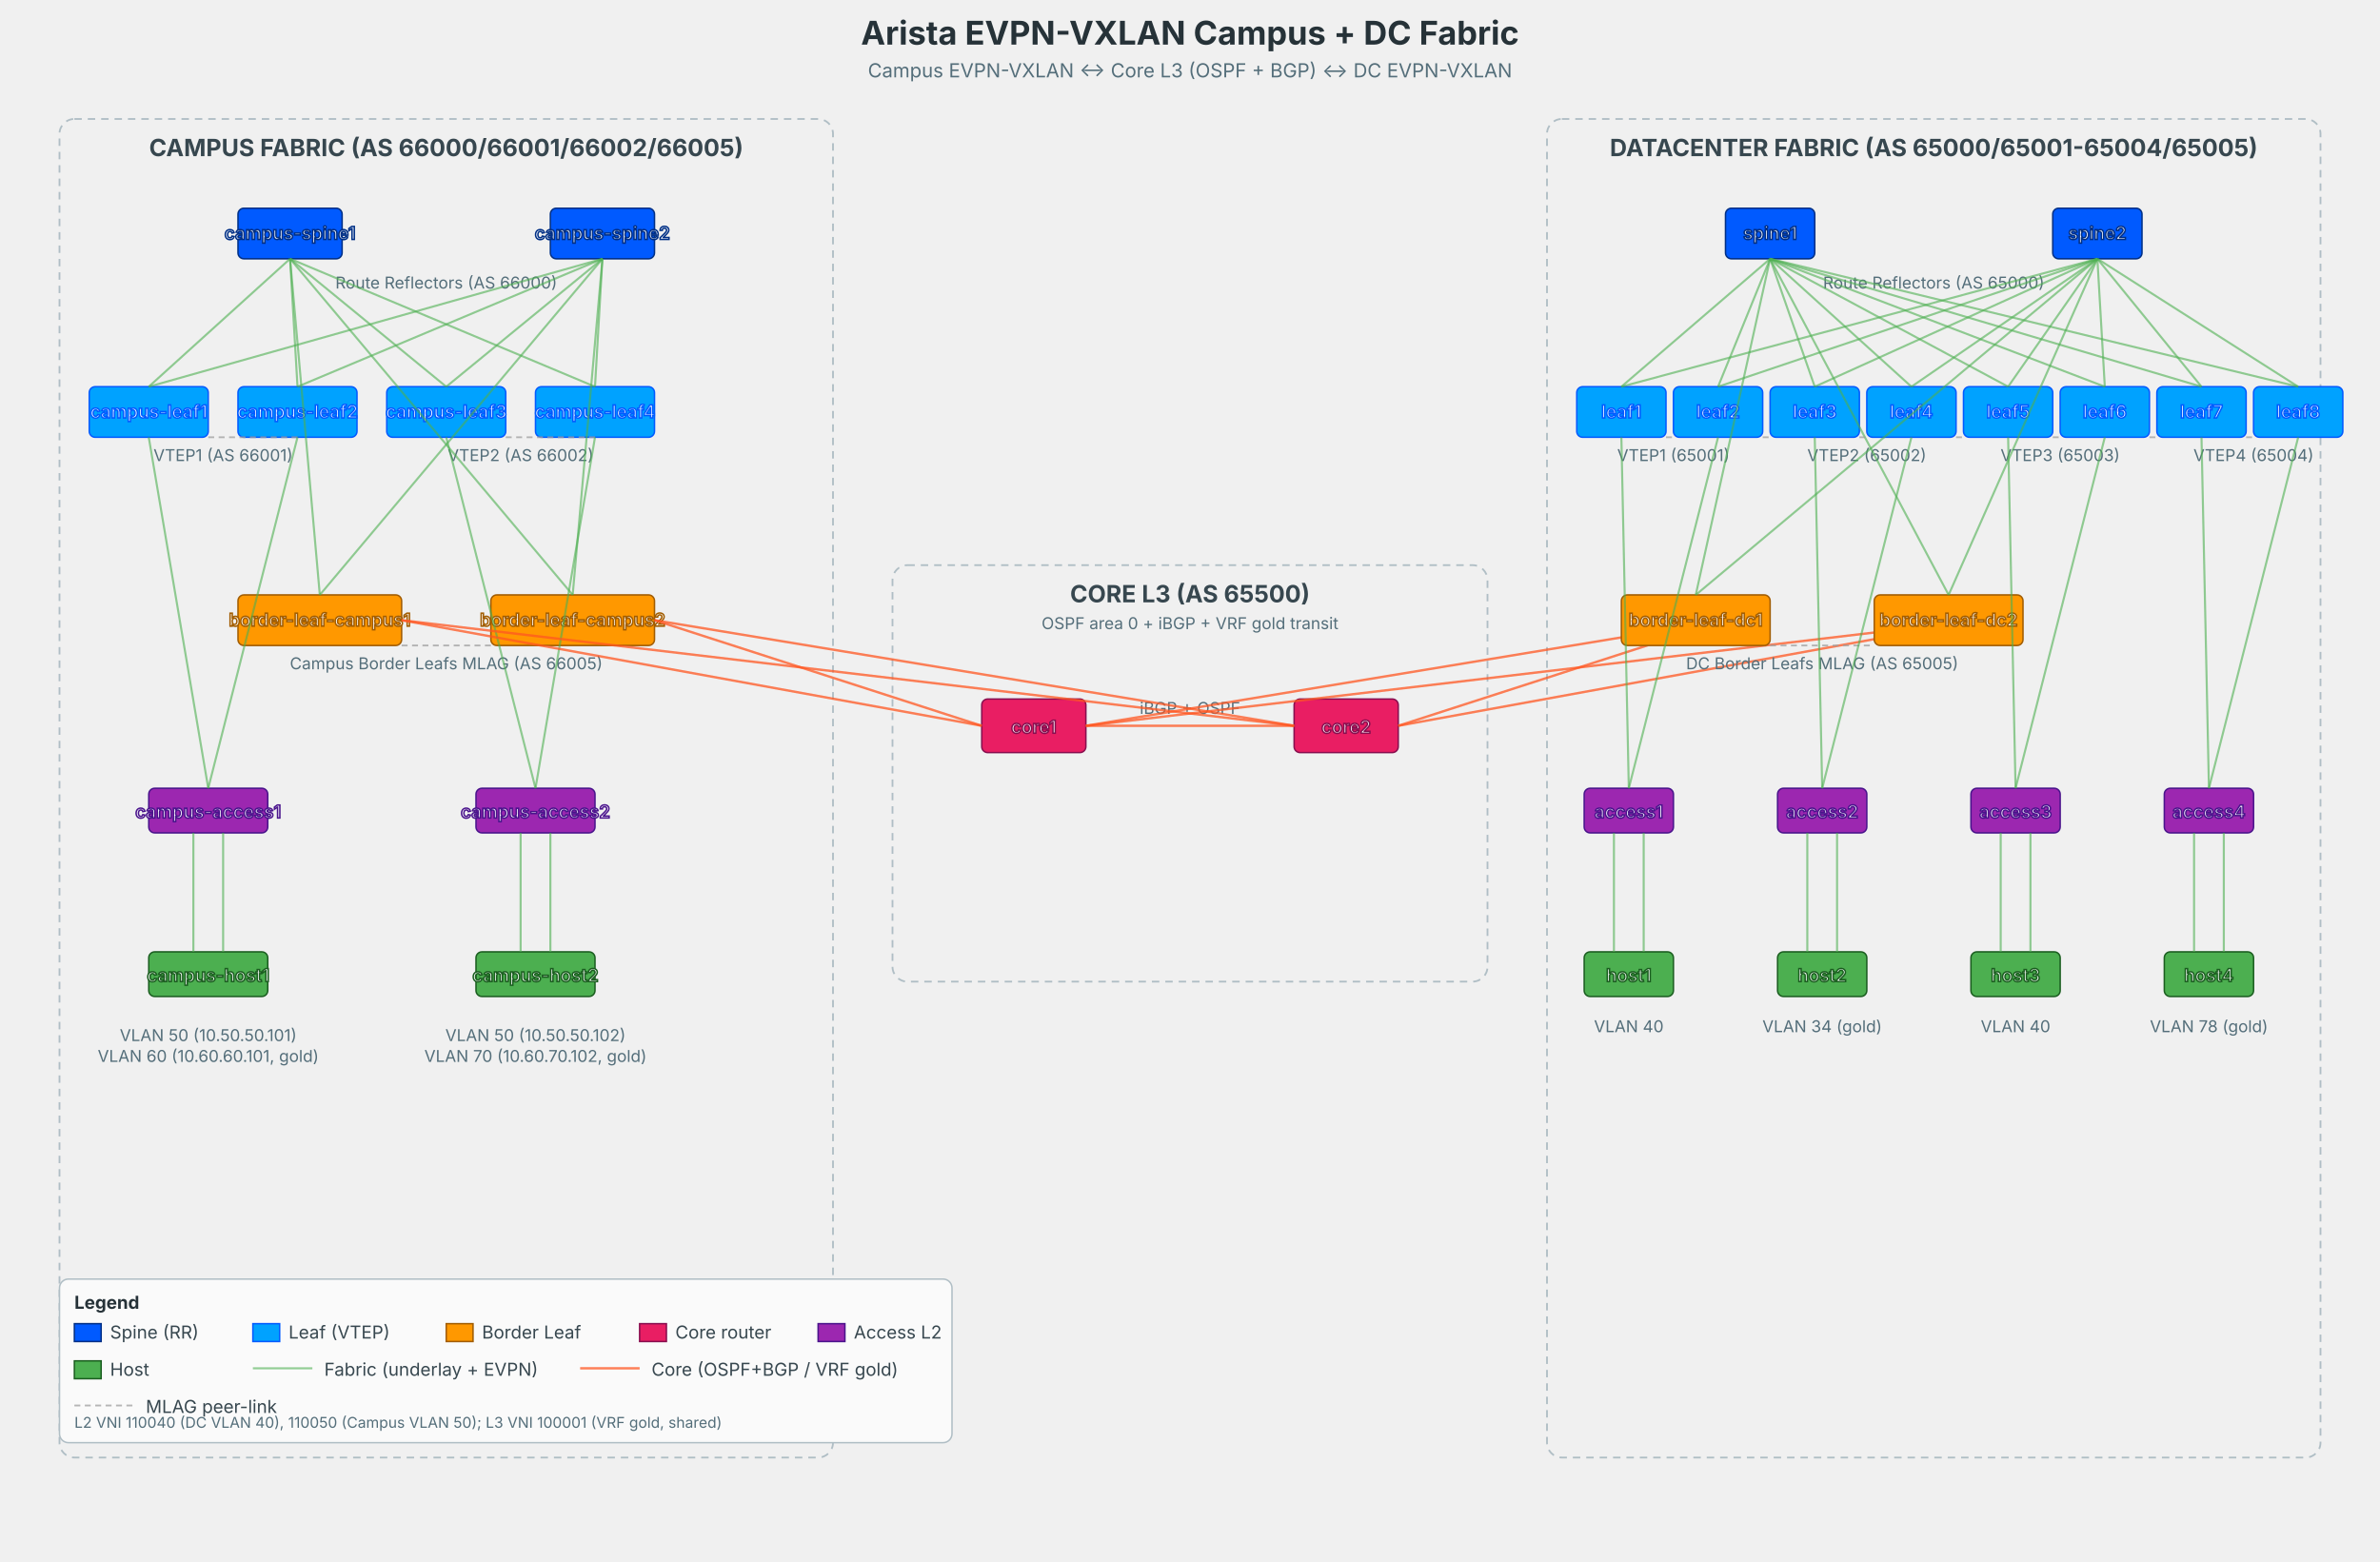
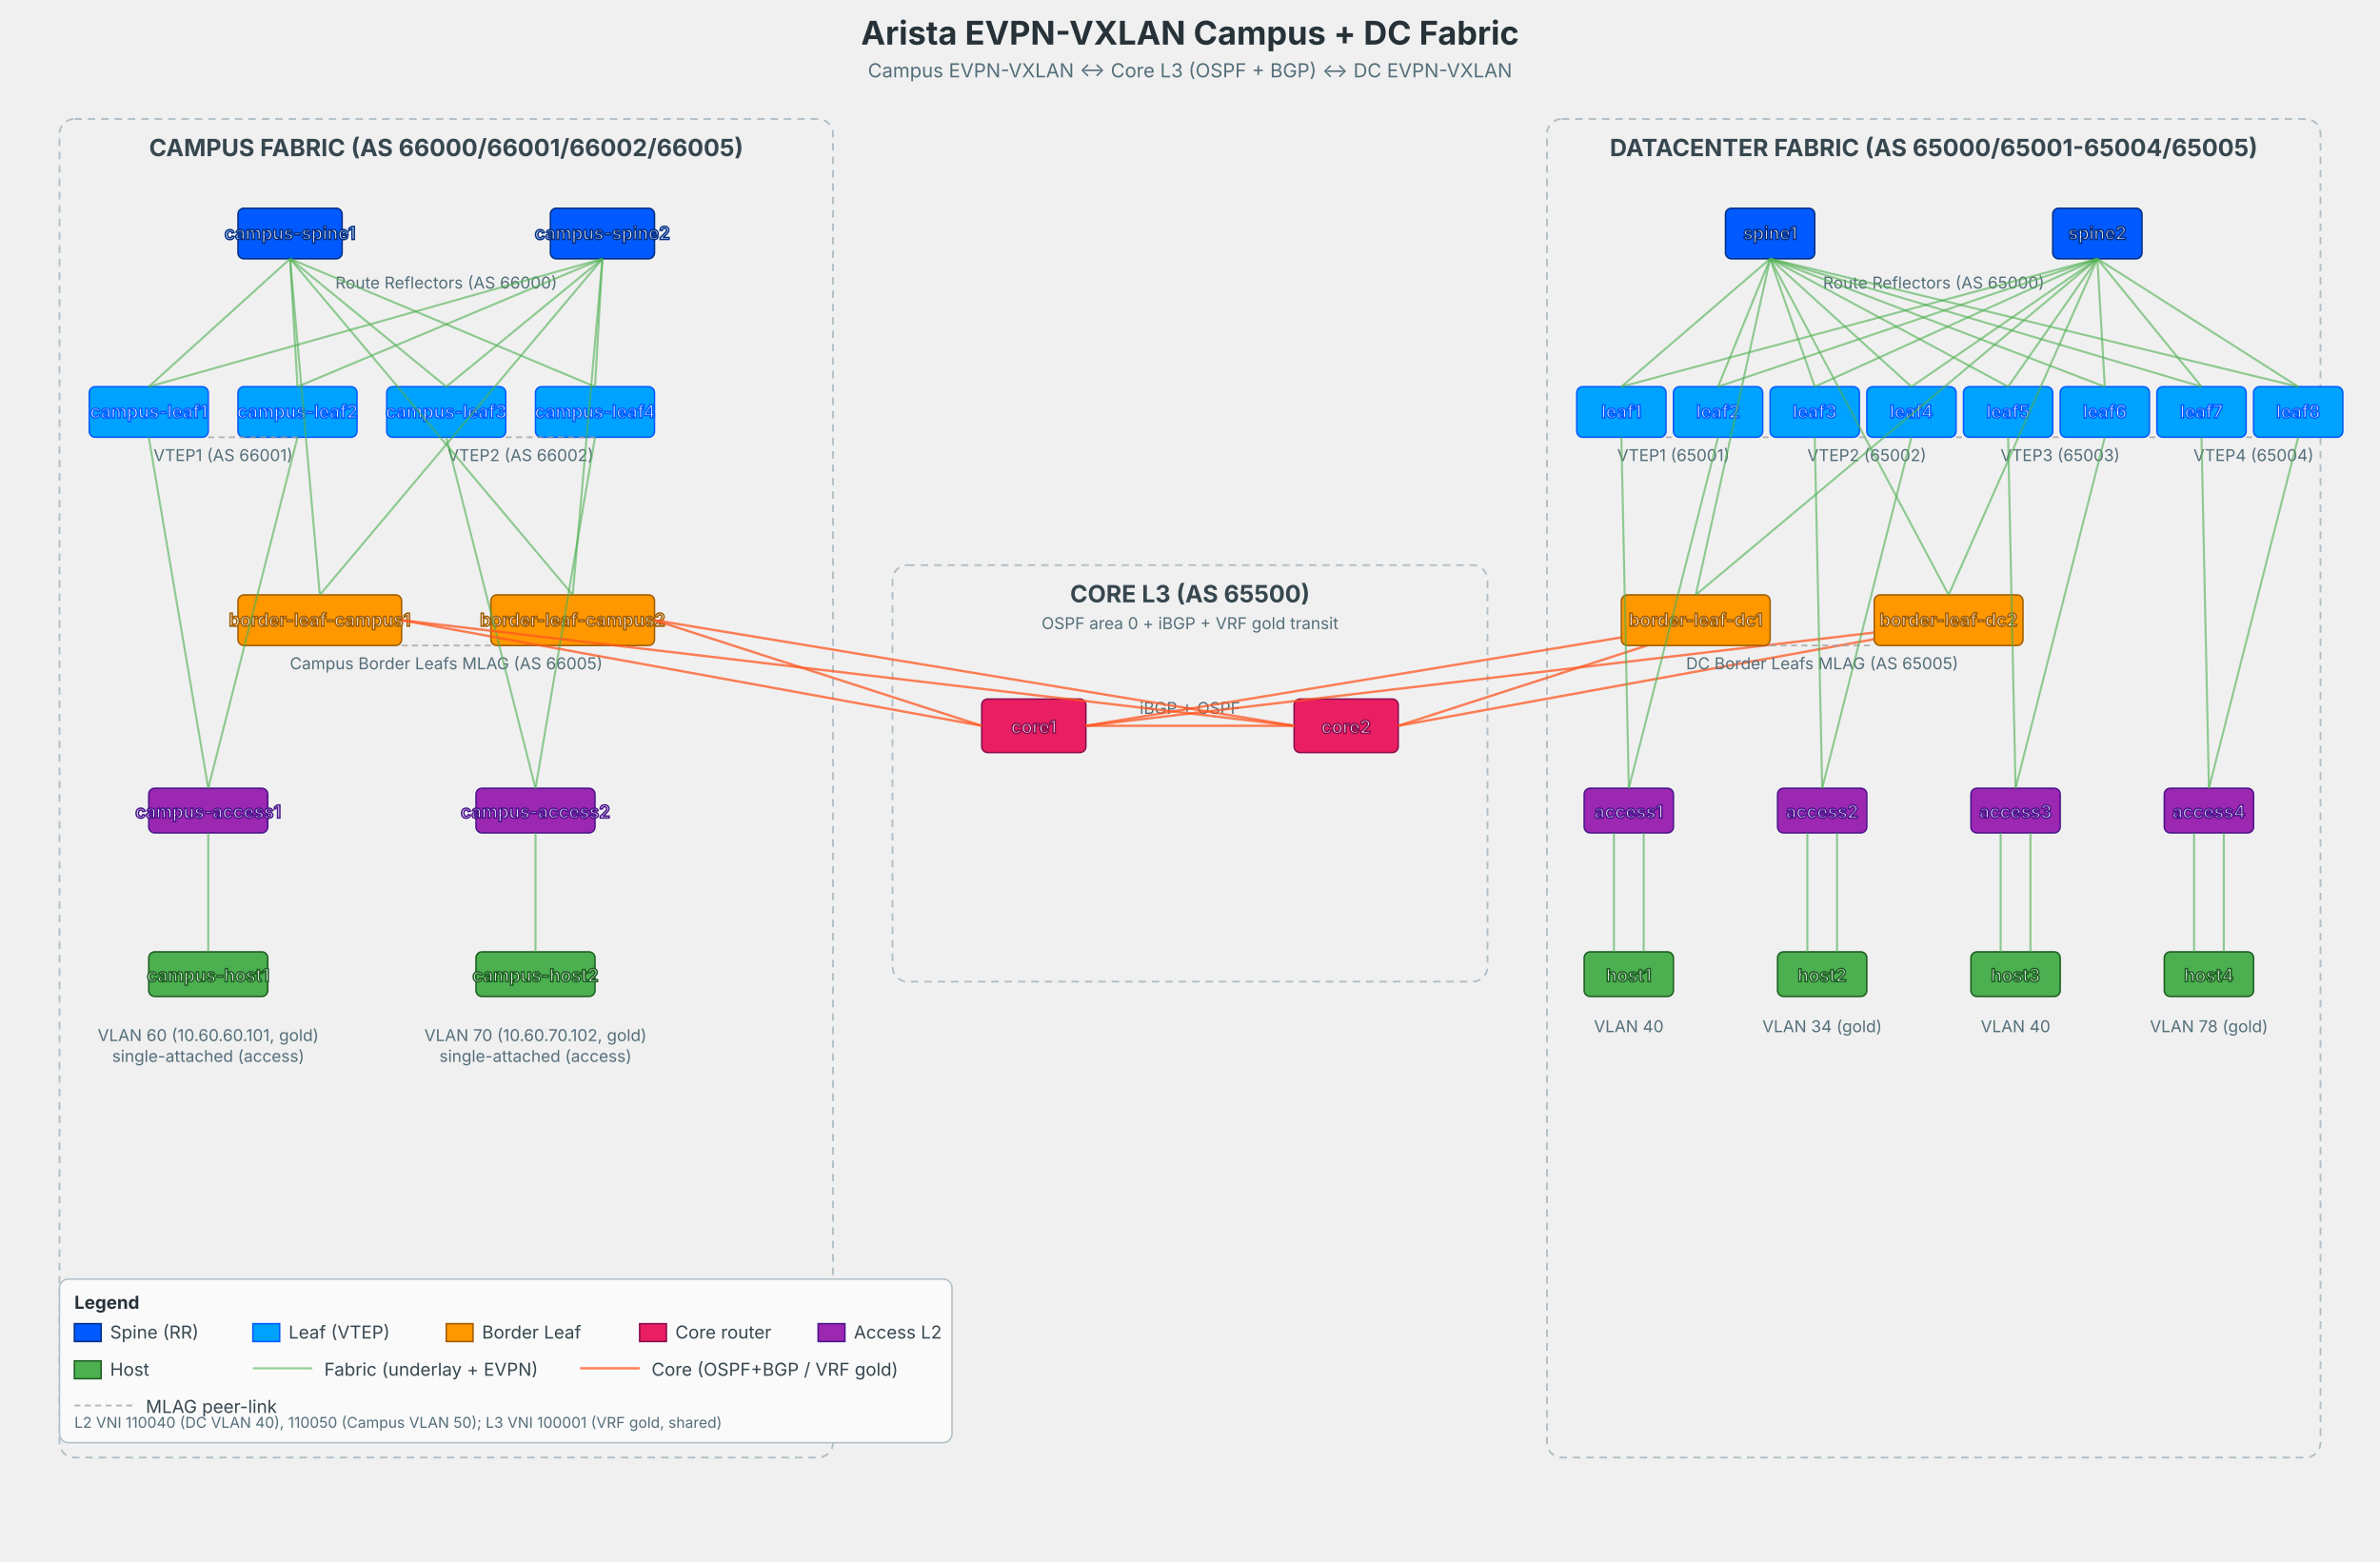
<svg xmlns="http://www.w3.org/2000/svg" width="1600" height="1050" viewBox="0 0 1600 1050" font-family="system-ui, -apple-system, sans-serif" font-size="12">
  <defs>
    <style>
      .node-spine { fill: #005aff; stroke: #002f85; }
      .node-leaf  { fill: #00a2ff; stroke: #005aff; }
      .node-border{ fill: #ff9800; stroke: #a15c00; }
      .node-core  { fill: #e91e63; stroke: #880e4f; }
      .node-access{ fill: #9c27b0; stroke: #4a148c; }
      .node-host  { fill: #4caf50; stroke: #1b5e20; }
      .node text  { fill: #fff; font-weight: 600; }
      .link       { stroke: #4caf50; stroke-width: 1.4; opacity: 0.6; fill: none; }
      .link-core  { stroke: #ff5722; stroke-width: 1.6; opacity: 0.75; fill: none; }
      .link-mlag  { stroke: #9e9e9e; stroke-width: 1.2; stroke-dasharray: 4 3; opacity: 0.75; fill: none; }
      .box-label  { font-size: 16px; font-weight: 700; fill: #37474f; }
      .sub-label  { font-size: 11px; fill: #546e7a; }
      .domain-box { fill: none; stroke: #b0bec5; stroke-dasharray: 5 4; stroke-width: 1.2; }
    </style>
  </defs>
  <text x="800" y="30" text-anchor="middle" font-size="22" font-weight="700" fill="#263238">Arista EVPN-VXLAN Campus + DC Fabric</text>
  <text x="800" y="52" text-anchor="middle" font-size="13" fill="#546e7a">Campus EVPN-VXLAN ↔ Core L3 (OSPF + BGP) ↔ DC EVPN-VXLAN</text>
  <rect class="domain-box" x="40" y="80" width="520" height="900" rx="10" />
  <text class="box-label" x="300" y="105" text-anchor="middle">CAMPUS FABRIC (AS 66000/66001/66002/66005)</text>
  <rect class="domain-box" x="600" y="380" width="400" height="280" rx="10" />
  <text class="box-label" x="800" y="405" text-anchor="middle">CORE L3 (AS 65500)</text>
  <text class="sub-label" x="800" y="423" text-anchor="middle">OSPF area 0 + iBGP + VRF gold transit</text>
  <rect class="domain-box" x="1040" y="80" width="520" height="900" rx="10" />
  <text class="box-label" x="1300" y="105" text-anchor="middle">DATACENTER FABRIC (AS 65000/65001-65004/65005)</text>
  <g class="node node-spine">
    <rect x="160" y="140" width="70" height="34" rx="4" />
    <text x="195" y="161" text-anchor="middle">campus-spine1</text>
    <rect x="370" y="140" width="70" height="34" rx="4" />
    <text x="405" y="161" text-anchor="middle">campus-spine2</text>
  </g>
  <g class="node node-leaf">
    <rect x="60" y="260" width="80" height="34" rx="4" />
    <text x="100" y="281" text-anchor="middle">campus-leaf1</text>
    <rect x="160" y="260" width="80" height="34" rx="4" />
    <text x="200" y="281" text-anchor="middle">campus-leaf2</text>
    <rect x="260" y="260" width="80" height="34" rx="4" />
    <text x="300" y="281" text-anchor="middle">campus-leaf3</text>
    <rect x="360" y="260" width="80" height="34" rx="4" />
    <text x="400" y="281" text-anchor="middle">campus-leaf4</text>
  </g>
  <g class="node node-border">
    <rect x="160" y="400" width="110" height="34" rx="4" />
    <text x="215" y="421" text-anchor="middle">border-leaf-campus1</text>
    <rect x="330" y="400" width="110" height="34" rx="4" />
    <text x="385" y="421" text-anchor="middle">border-leaf-campus2</text>
  </g>
  <g class="node node-access">
    <rect x="100" y="530" width="80" height="30" rx="4" />
    <text x="140" y="550" text-anchor="middle">campus-access1</text>
    <rect x="320" y="530" width="80" height="30" rx="4" />
    <text x="360" y="550" text-anchor="middle">campus-access2</text>
  </g>
  <g class="node node-host">
    <rect x="100" y="640" width="80" height="30" rx="4" />
    <text x="140" y="660" text-anchor="middle">campus-host1</text>
    <rect x="320" y="640" width="80" height="30" rx="4" />
    <text x="360" y="660" text-anchor="middle">campus-host2</text>
  </g>
  <text class="sub-label" x="300" y="194" text-anchor="middle">Route Reflectors (AS 66000)</text>
  <text class="sub-label" x="150" y="310" text-anchor="middle">VTEP1 (AS 66001)</text>
  <text class="sub-label" x="350" y="310" text-anchor="middle">VTEP2 (AS 66002)</text>
  <text class="sub-label" x="300" y="450" text-anchor="middle">Campus Border Leafs MLAG (AS 66005)</text>
-   <text class="sub-label" x="140" y="700" text-anchor="middle">VLAN 50 (10.50.50.101)</text>
-   <text class="sub-label" x="140" y="714" text-anchor="middle">VLAN 60 (10.60.60.101, gold)</text>
-   <text class="sub-label" x="360" y="700" text-anchor="middle">VLAN 50 (10.50.50.102)</text>
-   <text class="sub-label" x="360" y="714" text-anchor="middle">VLAN 70 (10.60.70.102, gold)</text>
+   <text class="sub-label" x="140" y="700" text-anchor="middle">VLAN 60 (10.60.60.101, gold)</text>
+   <text class="sub-label" x="140" y="714" text-anchor="middle">single-attached (access)</text>
+   <text class="sub-label" x="360" y="700" text-anchor="middle">VLAN 70 (10.60.70.102, gold)</text>
+   <text class="sub-label" x="360" y="714" text-anchor="middle">single-attached (access)</text>
  <path class="link" d="M 195 174 L 100  260" />
  <path class="link" d="M 195 174 L 200  260" />
  <path class="link" d="M 195 174 L 300  260" />
  <path class="link" d="M 195 174 L 400  260" />
  <path class="link" d="M 405 174 L 100  260" />
  <path class="link" d="M 405 174 L 200  260" />
  <path class="link" d="M 405 174 L 300  260" />
  <path class="link" d="M 405 174 L 400  260" />
  <path class="link" d="M 195 174 L 215 400" />
  <path class="link" d="M 195 174 L 385 400" />
  <path class="link" d="M 405 174 L 215 400" />
  <path class="link" d="M 405 174 L 385 400" />
  <path class="link-mlag" d="M 140 294 L 200 294" />
  <path class="link-mlag" d="M 340 294 L 400 294" />
  <path class="link-mlag" d="M 270 434 L 330 434" />
  <path class="link" d="M 100 294 L 140 530" />
  <path class="link" d="M 200 294 L 140 530" />
  <path class="link" d="M 300 294 L 360 530" />
  <path class="link" d="M 400 294 L 360 530" />
-   <path class="link" d="M 130 560 L 130 640" />
-   <path class="link" d="M 150 560 L 150 640" />
-   <path class="link" d="M 350 560 L 350 640" />
-   <path class="link" d="M 370 560 L 370 640" />
+   <path class="link" d="M 140 560 L 140 640" />
+   <path class="link" d="M 360 560 L 360 640" />
  <g class="node node-core">
    <rect x="660" y="470" width="70" height="36" rx="4" />
    <text x="695" y="493" text-anchor="middle">core1</text>
    <rect x="870" y="470" width="70" height="36" rx="4" />
    <text x="905" y="493" text-anchor="middle">core2</text>
  </g>
  <path class="link-core" d="M 730 488 L 870 488" />
  <text class="sub-label" x="800" y="480" text-anchor="middle">iBGP + OSPF</text>
  <path class="link-core" d="M 270 417 L 660 488" />
  <path class="link-core" d="M 270 417 L 870 488" />
  <path class="link-core" d="M 440 417 L 660 488" />
  <path class="link-core" d="M 440 417 L 870 488" />
  <path class="link-core" d="M 1330 417 L 730 488" />
  <path class="link-core" d="M 1330 417 L 940 488" />
  <path class="link-core" d="M 1160 417 L 730 488" />
  <path class="link-core" d="M 1160 417 L 940 488" />
  <g class="node node-spine">
    <rect x="1160" y="140" width="60" height="34" rx="4" />
    <text x="1190" y="161" text-anchor="middle">spine1</text>
    <rect x="1380" y="140" width="60" height="34" rx="4" />
    <text x="1410" y="161" text-anchor="middle">spine2</text>
  </g>
  <g class="node node-leaf">
    <rect x="1060" y="260" width="60" height="34" rx="4" />
    <text x="1090" y="281" text-anchor="middle">leaf1</text>
    <rect x="1125" y="260" width="60" height="34" rx="4" />
    <text x="1155" y="281" text-anchor="middle">leaf2</text>
    <rect x="1190" y="260" width="60" height="34" rx="4" />
    <text x="1220" y="281" text-anchor="middle">leaf3</text>
    <rect x="1255" y="260" width="60" height="34" rx="4" />
    <text x="1285" y="281" text-anchor="middle">leaf4</text>
    <rect x="1320" y="260" width="60" height="34" rx="4" />
    <text x="1350" y="281" text-anchor="middle">leaf5</text>
    <rect x="1385" y="260" width="60" height="34" rx="4" />
    <text x="1415" y="281" text-anchor="middle">leaf6</text>
    <rect x="1450" y="260" width="60" height="34" rx="4" />
    <text x="1480" y="281" text-anchor="middle">leaf7</text>
    <rect x="1515" y="260" width="60" height="34" rx="4" />
    <text x="1545" y="281" text-anchor="middle">leaf8</text>
  </g>
  <g class="node node-border">
    <rect x="1090" y="400" width="100" height="34" rx="4" />
    <text x="1140" y="421" text-anchor="middle">border-leaf-dc1</text>
    <rect x="1260" y="400" width="100" height="34" rx="4" />
    <text x="1310" y="421" text-anchor="middle">border-leaf-dc2</text>
  </g>
  <g class="node node-access">
    <rect x="1065" y="530" width="60" height="30" rx="4" />
    <text x="1095" y="550" text-anchor="middle">access1</text>
    <rect x="1195" y="530" width="60" height="30" rx="4" />
    <text x="1225" y="550" text-anchor="middle">access2</text>
    <rect x="1325" y="530" width="60" height="30" rx="4" />
    <text x="1355" y="550" text-anchor="middle">access3</text>
    <rect x="1455" y="530" width="60" height="30" rx="4" />
    <text x="1485" y="550" text-anchor="middle">access4</text>
  </g>
  <g class="node node-host">
    <rect x="1065" y="640" width="60" height="30" rx="4" />
    <text x="1095" y="660" text-anchor="middle">host1</text>
    <rect x="1195" y="640" width="60" height="30" rx="4" />
    <text x="1225" y="660" text-anchor="middle">host2</text>
    <rect x="1325" y="640" width="60" height="30" rx="4" />
    <text x="1355" y="660" text-anchor="middle">host3</text>
    <rect x="1455" y="640" width="60" height="30" rx="4" />
    <text x="1485" y="660" text-anchor="middle">host4</text>
  </g>
  <text class="sub-label" x="1300" y="194" text-anchor="middle">Route Reflectors (AS 65000)</text>
  <text class="sub-label" x="1125" y="310" text-anchor="middle">VTEP1 (65001)</text>
  <text class="sub-label" x="1255" y="310" text-anchor="middle">VTEP2 (65002)</text>
  <text class="sub-label" x="1385" y="310" text-anchor="middle">VTEP3 (65003)</text>
  <text class="sub-label" x="1515" y="310" text-anchor="middle">VTEP4 (65004)</text>
  <text class="sub-label" x="1225" y="450" text-anchor="middle">DC Border Leafs MLAG (AS 65005)</text>
  <text class="sub-label" x="1095" y="694" text-anchor="middle">VLAN 40</text>
  <text class="sub-label" x="1225" y="694" text-anchor="middle">VLAN 34 (gold)</text>
  <text class="sub-label" x="1355" y="694" text-anchor="middle">VLAN 40</text>
  <text class="sub-label" x="1485" y="694" text-anchor="middle">VLAN 78 (gold)</text>
  <g>
    <path class="link" d="M 1190 174 L 1090 260" />
    <path class="link" d="M 1190 174 L 1155 260" />
    <path class="link" d="M 1190 174 L 1220 260" />
    <path class="link" d="M 1190 174 L 1285 260" />
    <path class="link" d="M 1190 174 L 1350 260" />
    <path class="link" d="M 1190 174 L 1415 260" />
    <path class="link" d="M 1190 174 L 1480 260" />
    <path class="link" d="M 1190 174 L 1545 260" />
    <path class="link" d="M 1410 174 L 1090 260" />
    <path class="link" d="M 1410 174 L 1155 260" />
    <path class="link" d="M 1410 174 L 1220 260" />
    <path class="link" d="M 1410 174 L 1285 260" />
    <path class="link" d="M 1410 174 L 1350 260" />
    <path class="link" d="M 1410 174 L 1415 260" />
    <path class="link" d="M 1410 174 L 1480 260" />
    <path class="link" d="M 1410 174 L 1545 260" />
    <path class="link" d="M 1190 174 L 1140 400" />
    <path class="link" d="M 1190 174 L 1310 400" />
    <path class="link" d="M 1410 174 L 1140 400" />
    <path class="link" d="M 1410 174 L 1310 400" />
  </g>
  <g>
    <path class="link-mlag" d="M 1120 294 L 1125 294" />
    <path class="link-mlag" d="M 1185 294 L 1190 294" />
    <path class="link-mlag" d="M 1250 294 L 1255 294" />
    <path class="link-mlag" d="M 1315 294 L 1320 294" />
    <path class="link-mlag" d="M 1380 294 L 1385 294" />
    <path class="link-mlag" d="M 1445 294 L 1450 294" />
    <path class="link-mlag" d="M 1510 294 L 1515 294" />
    <path class="link-mlag" d="M 1190 434 L 1260 434" />
  </g>
  <path class="link" d="M 1090 294 L 1095 530" />
  <path class="link" d="M 1155 294 L 1095 530" />
  <path class="link" d="M 1220 294 L 1225 530" />
  <path class="link" d="M 1285 294 L 1225 530" />
  <path class="link" d="M 1350 294 L 1355 530" />
  <path class="link" d="M 1415 294 L 1355 530" />
  <path class="link" d="M 1480 294 L 1485 530" />
  <path class="link" d="M 1545 294 L 1485 530" />
  <path class="link" d="M 1085 560 L 1085 640" />
  <path class="link" d="M 1105 560 L 1105 640" />
  <path class="link" d="M 1215 560 L 1215 640" />
  <path class="link" d="M 1235 560 L 1235 640" />
  <path class="link" d="M 1345 560 L 1345 640" />
  <path class="link" d="M 1365 560 L 1365 640" />
  <path class="link" d="M 1475 560 L 1475 640" />
  <path class="link" d="M 1495 560 L 1495 640" />
  <g transform="translate(40, 860)">
    <rect x="0" y="0" width="600" height="110" fill="#fafafa" stroke="#b0bec5" rx="6" />
    <text x="10" y="20" font-weight="700" fill="#263238">Legend</text>
    <rect x="10" y="30" width="18" height="12" class="node-spine" />
    <text x="34" y="40" fill="#37474f">Spine (RR)</text>
    <rect x="130" y="30" width="18" height="12" class="node-leaf" />
    <text x="154" y="40" fill="#37474f">Leaf (VTEP)</text>
    <rect x="260" y="30" width="18" height="12" class="node-border" />
    <text x="284" y="40" fill="#37474f">Border Leaf</text>
    <rect x="390" y="30" width="18" height="12" class="node-core" />
    <text x="414" y="40" fill="#37474f">Core router</text>
    <rect x="510" y="30" width="18" height="12" class="node-access" />
    <text x="534" y="40" fill="#37474f">Access L2</text>
    <rect x="10" y="55" width="18" height="12" class="node-host" />
    <text x="34" y="65" fill="#37474f">Host</text>
    <line x1="130" y1="60" x2="170" y2="60" class="link" />
    <text x="178" y="65" fill="#37474f">Fabric (underlay + EVPN)</text>
    <line x1="350" y1="60" x2="390" y2="60" class="link-core" />
    <text x="398" y="65" fill="#37474f">Core (OSPF+BGP / VRF gold)</text>
    <line x1="10" y1="85" x2="50" y2="85" class="link-mlag" />
    <text x="58" y="90" fill="#37474f">MLAG peer-link</text>
    <text x="10" y="100" fill="#546e7a" font-size="10">L2 VNI 110040 (DC VLAN 40), 110050 (Campus VLAN 50); L3 VNI 100001 (VRF gold, shared)</text>
  </g>
</svg>
